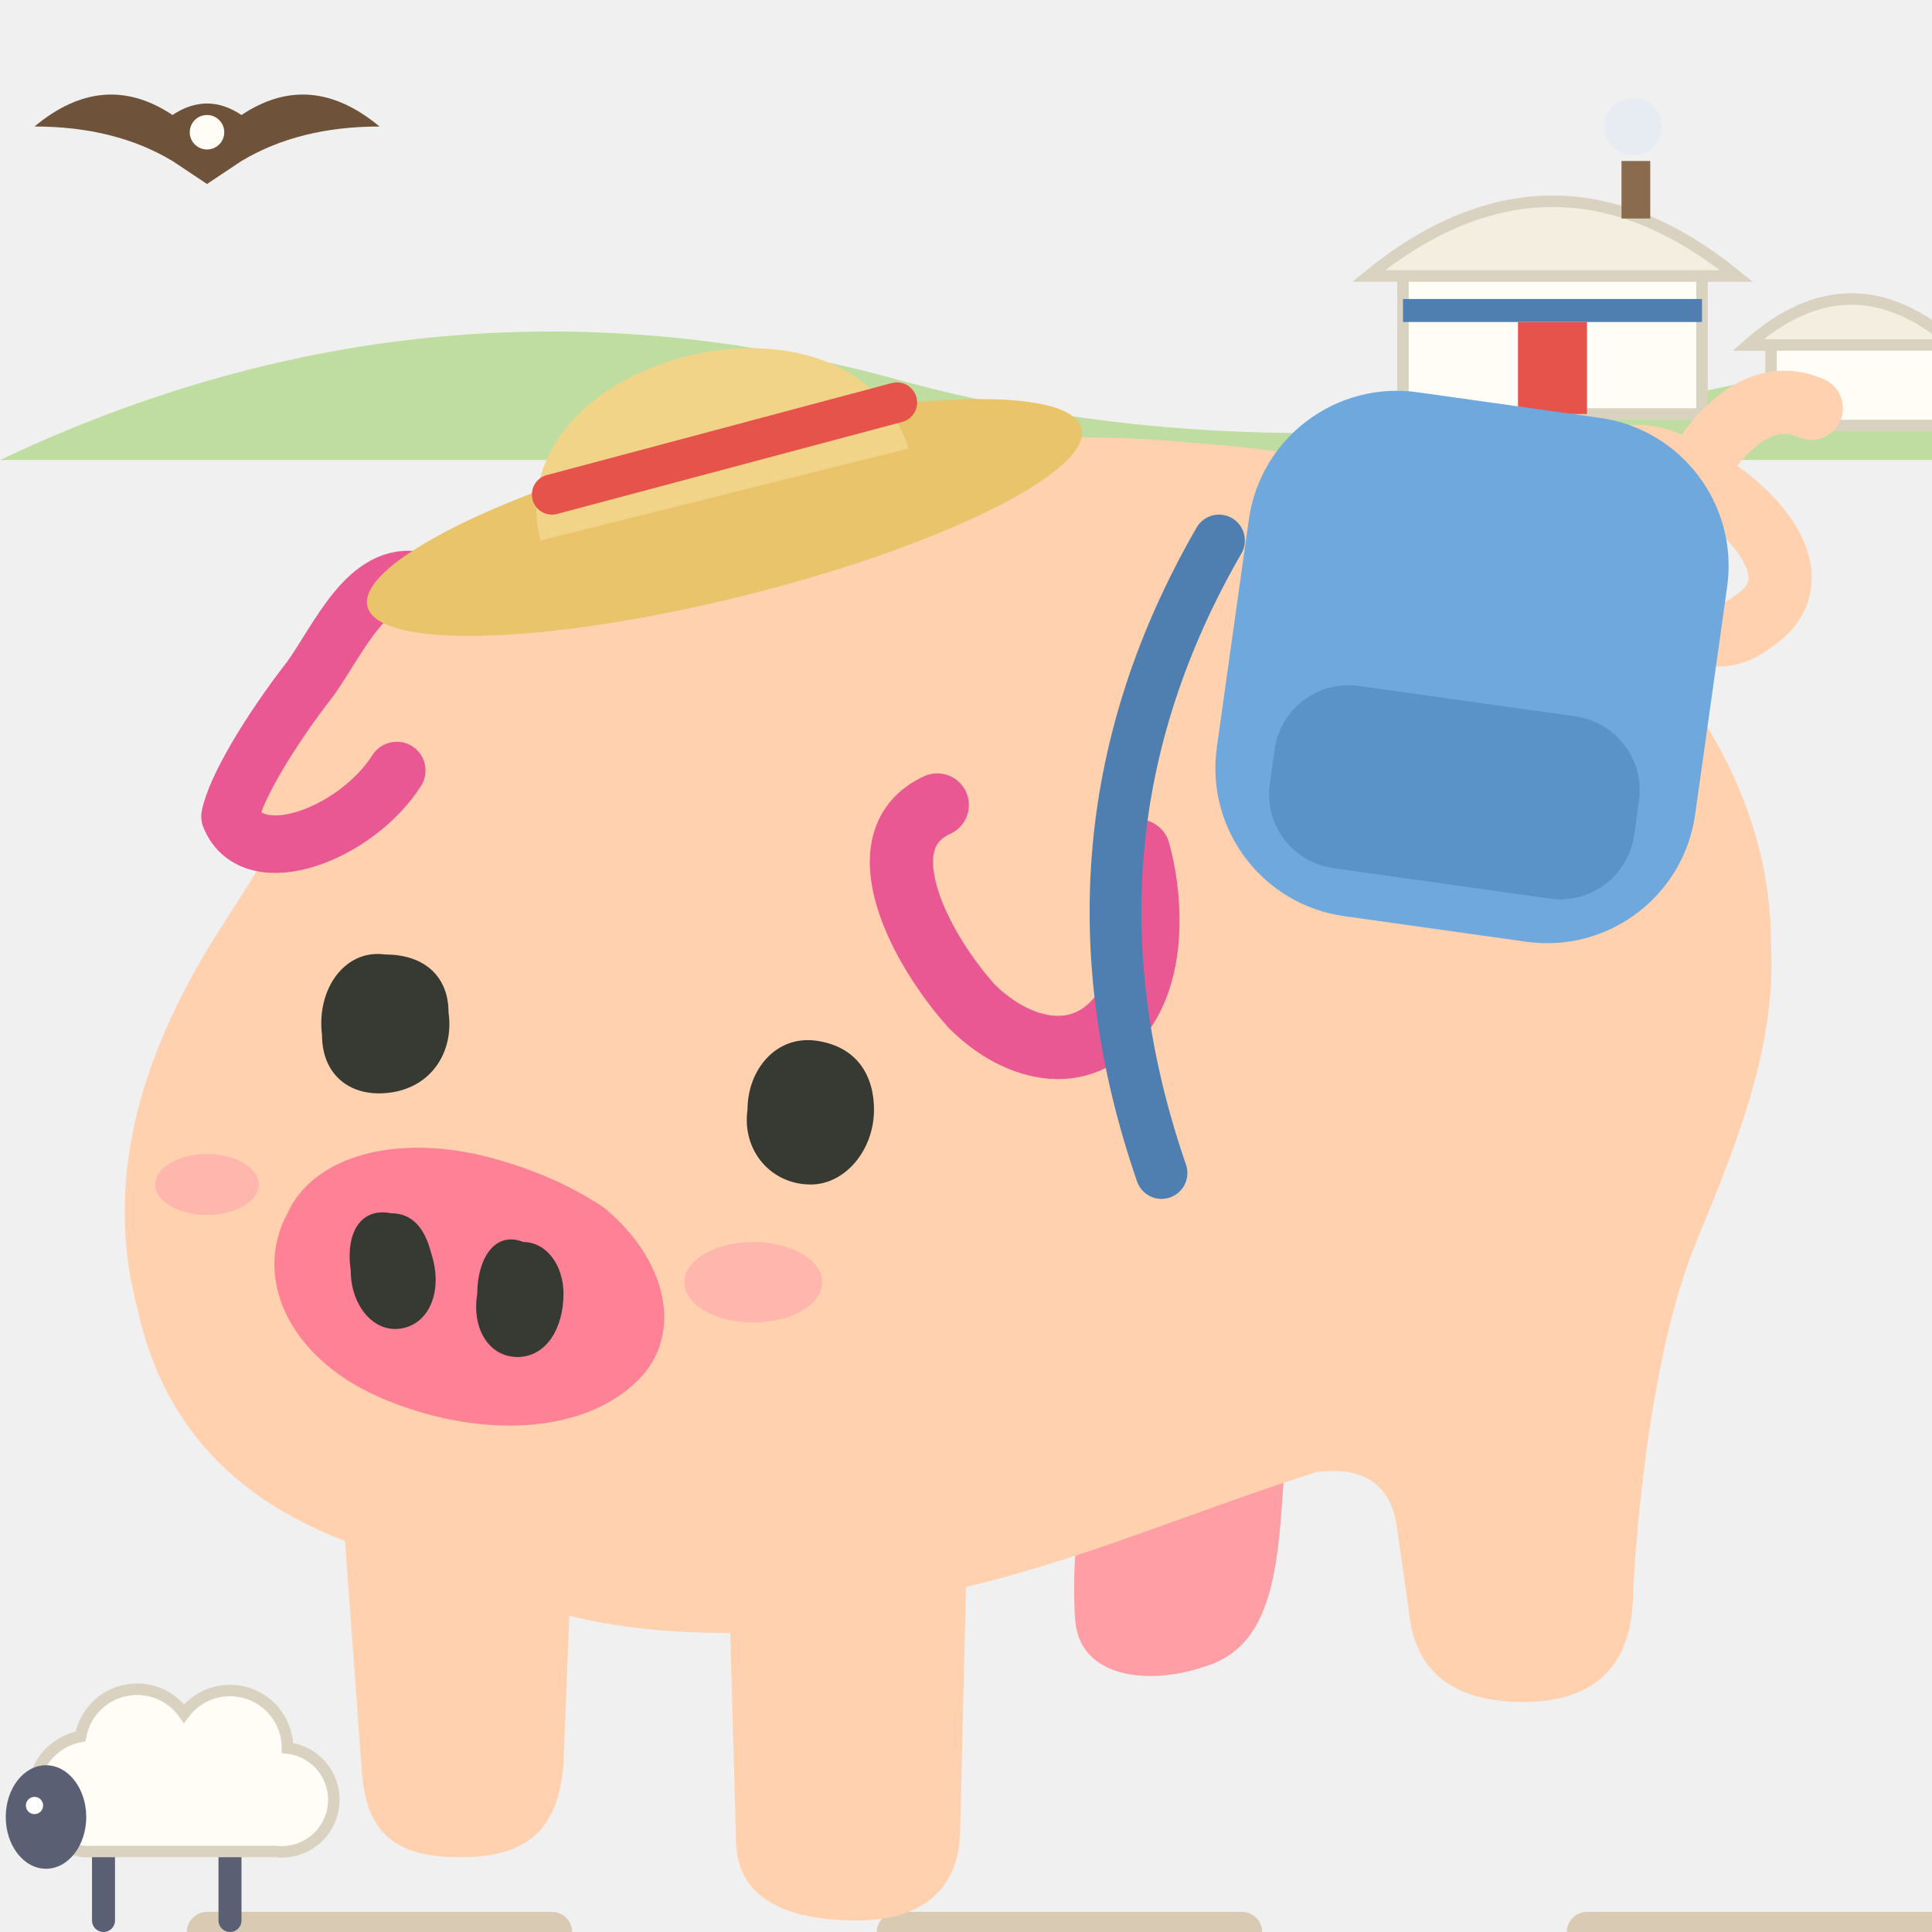
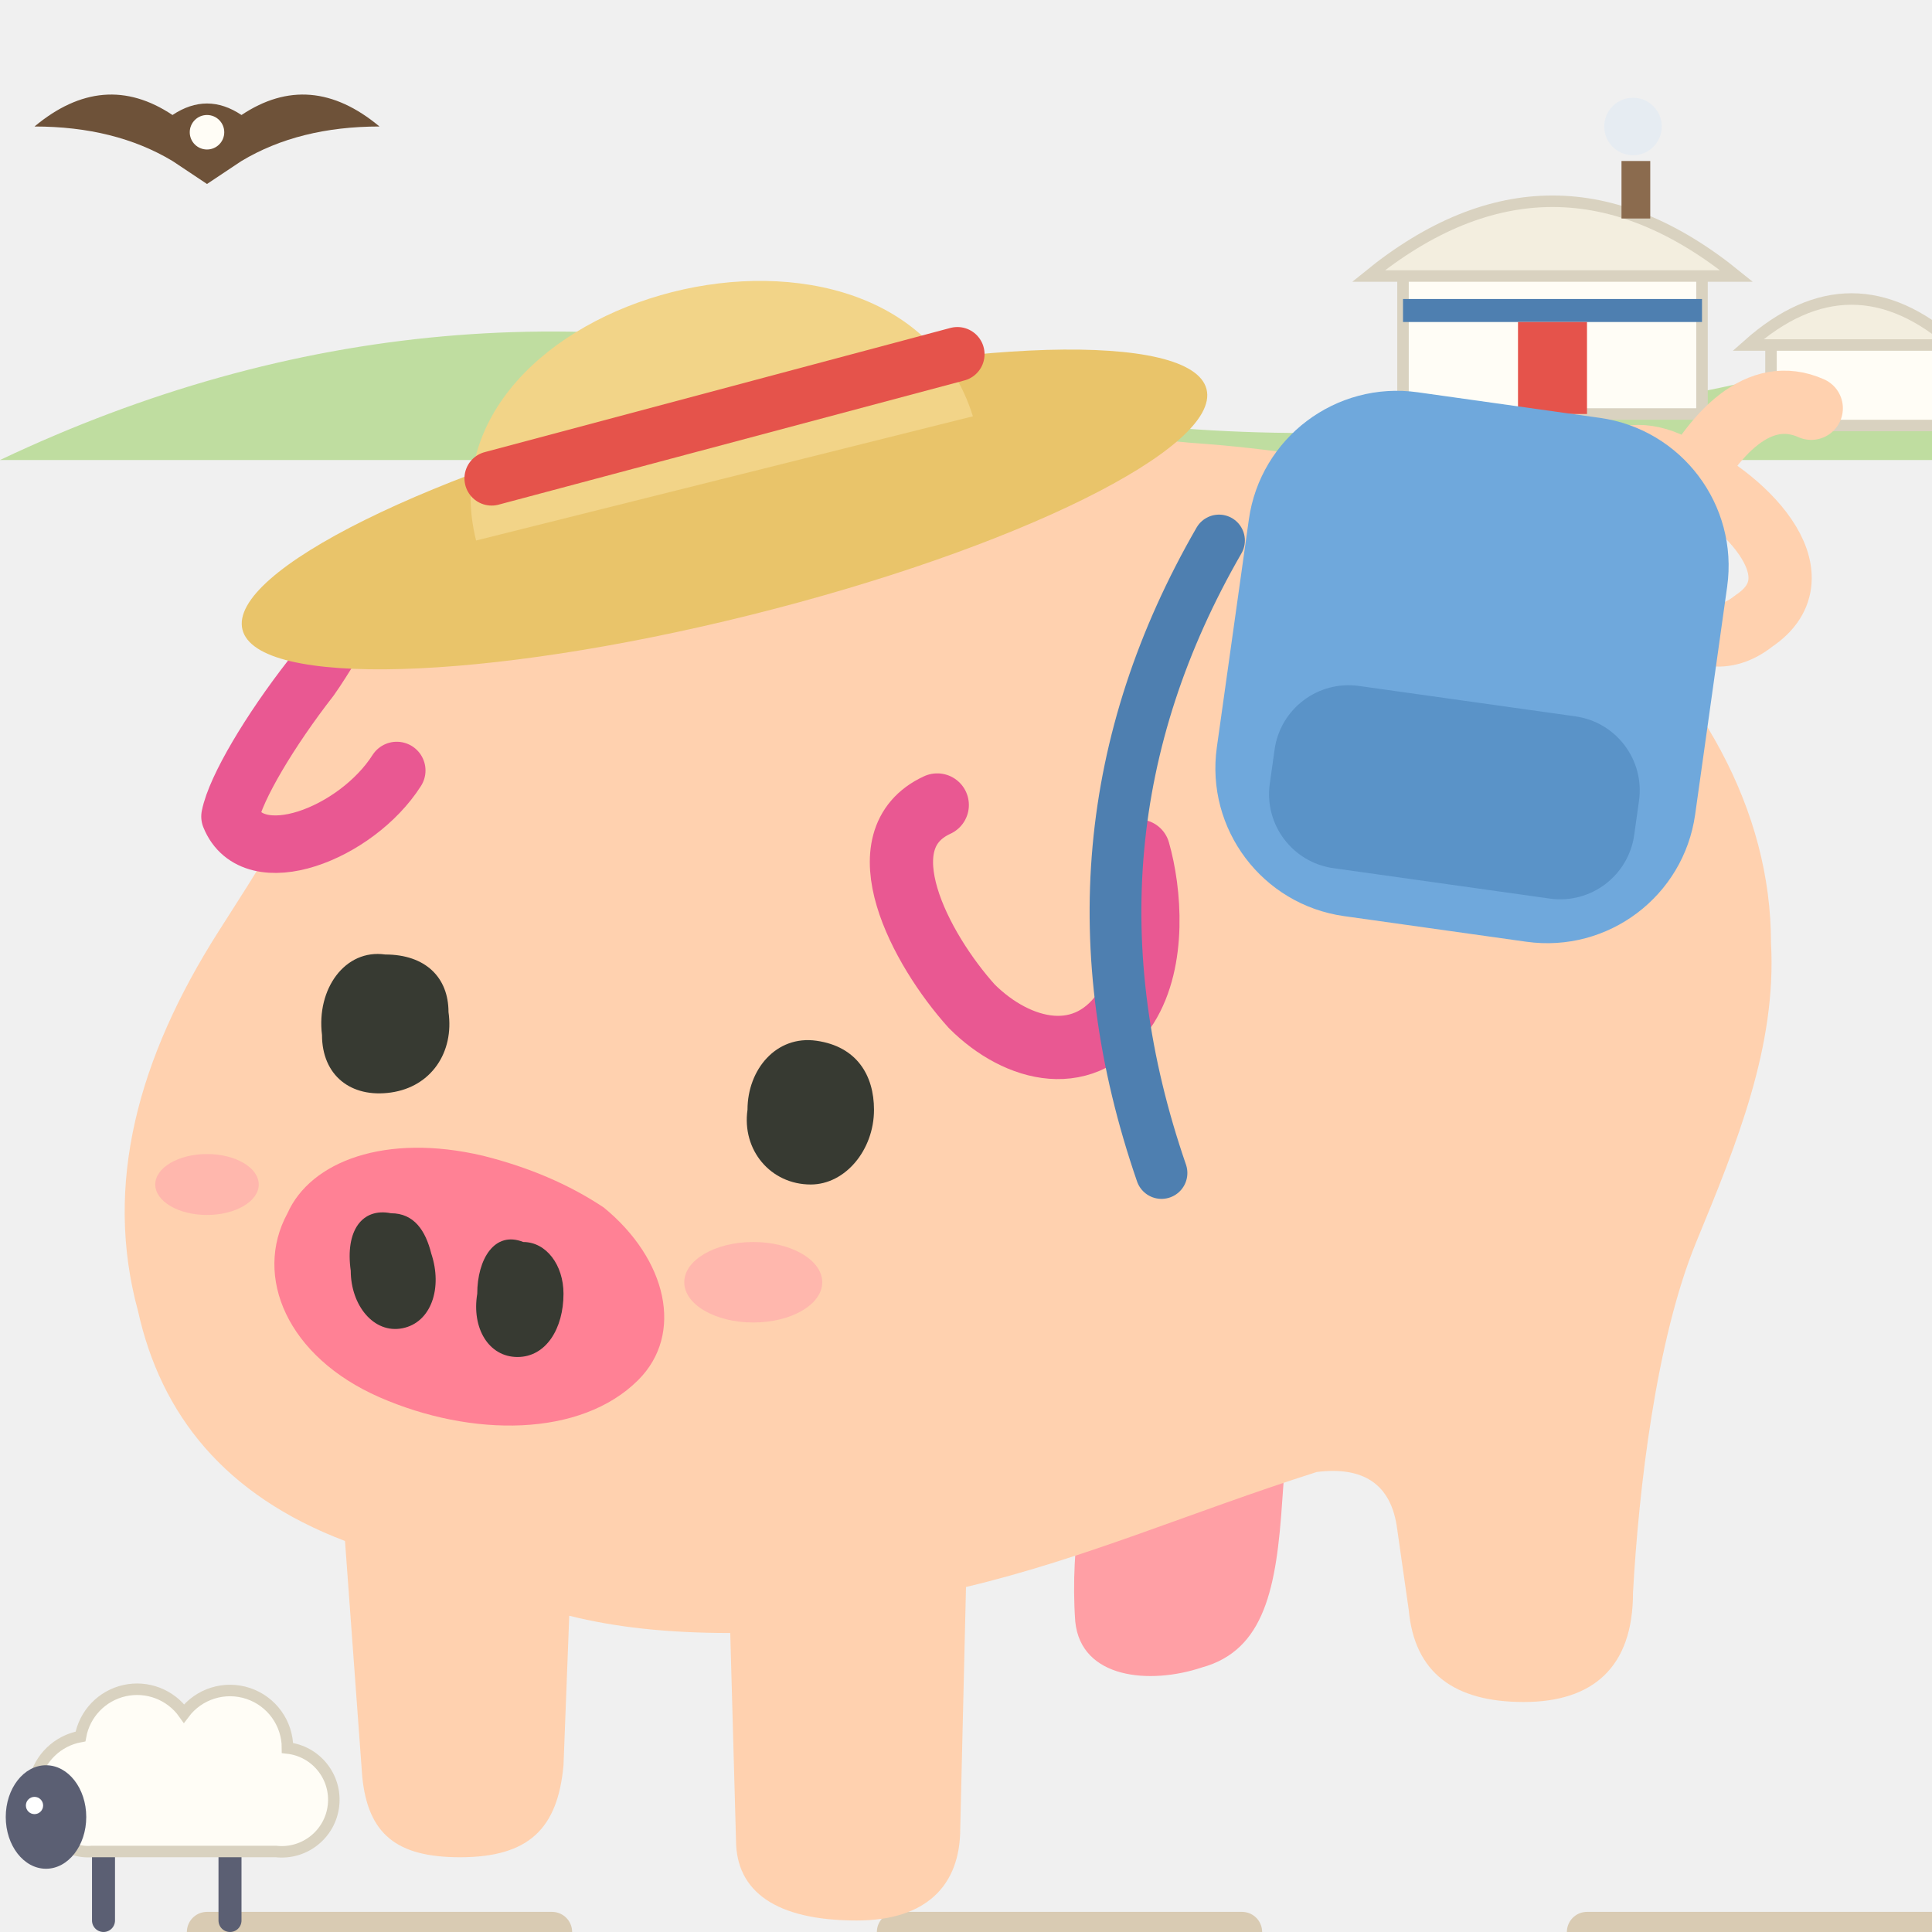
<svg xmlns="http://www.w3.org/2000/svg" viewBox="24 -36 336 336" width="128" height="128" role="img" aria-label="旅行 · 乌兰巴托">
  <style>
    .eye{animation:blink 4.2s infinite;transform-box:fill-box;transform-origin:50% 50%}
    .tail{animation:wag 1.4s ease-in-out infinite;transform-origin:296px 64px}
    .ear2{animation:flick 5.2s ease-in-out infinite;transform-origin:205px 108px}
    @keyframes blink{0%,90%,100%{transform:scaleY(1)}93%{transform:scaleY(.1)}}
    @keyframes wag{50%{transform:rotate(14deg)}}
    @keyframes flick{0%,80%,100%{transform:rotate(0)}85%{transform:rotate(-12deg)}90%{transform:rotate(4deg)}}
    .walk{animation:walk .5s ease-in-out infinite;transform-origin:190px 298px}
    .road{animation:road 1.6s linear infinite}
    .tail{animation-duration:.5s}
    @keyframes walk{0%,100%{transform:translateY(0) rotate(0)}50%{transform:translateY(-8px) rotate(-1.5deg)}}
    @keyframes road{to{transform:translateX(120px)}}
    .eagle{animation:soar 6s ease-in-out infinite}
    .smoke{animation:smoke 2.4s ease-out infinite;transform-box:fill-box;transform-origin:50% 50%}
    .smoke2{animation:smoke 2.4s ease-out -1.2s infinite;transform-box:fill-box;transform-origin:50% 50%}
    .graze{animation:graze 1.8s ease-in-out infinite;transform-origin:36px 276px}
    @keyframes soar{0%,100%{transform:translate(0,0) rotate(0)}25%{transform:translate(40px,-8px) rotate(6deg)}50%{transform:translate(80px,0) rotate(0)}75%{transform:translate(40px,8px) rotate(-6deg)}}
    @keyframes smoke{0%{opacity:0;transform:translate(0,0) scale(.6)}30%{opacity:.8}100%{opacity:0;transform:translate(10px,-30px) scale(1.4)}}
    @keyframes graze{0%,100%{transform:rotate(0)}50%{transform:rotate(-20deg)}}
    @media (prefers-reduced-motion:reduce){*{animation:none!important}}
  </style>
  <path d="M24 44Q100 8 180 30T360 22V44Z" fill="#BFDDA0" />
  <rect x="268" y="10" width="52" height="26" fill="#FFFDF6" stroke="#D9D2C0" stroke-width="2" />
  <rect x="268" y="16" width="52" height="4" fill="#4E7FB0" />
  <path d="M262 12Q294 -14 326 12Z" fill="#F3EEDF" stroke="#D9D2C0" stroke-width="2" />
  <rect x="288" y="20" width="12" height="16" fill="#E5534B" />
  <rect x="306" y="-8" width="5" height="10" fill="#8B6B4E" />
  <circle class="smoke" cx="308" cy="-14" r="5" fill="#E6ECF2" />
  <circle class="smoke2" cx="308" cy="-14" r="4" fill="#E6ECF2" />
  <rect x="332" y="22" width="30" height="16" fill="#FFFDF6" stroke="#D9D2C0" stroke-width="2" />
  <path d="M328 24Q346 8 364 24Z" fill="#F3EEDF" stroke="#D9D2C0" stroke-width="2" />
  <g class="eagle">
    <path d="M30 -14Q42 -24 54 -16Q60 -20 66 -16Q78 -24 90 -14Q76 -14 66 -8L60 -4L54 -8Q44 -14 30 -14Z" fill="#6E5239" />
    <circle cx="60" cy="-13" r="3" fill="#FFFDF6" />
  </g>
  <g class="road">
    <path d="M-60 300H0M60 300H120M180 300H240M300 300H360M420 300H480" fill="none" stroke="#D9CBB3" stroke-width="7" stroke-linecap="round" />
  </g>
  <g class="walk">
    <g class="pig" stroke-linecap="round" stroke-linejoin="round">
      <path fill="#FF9FA5" d="M214 210C213 221 210 232 211 246C212 256 224 257 233 254C244 251 246 240 247 225L248 211Z" />
      <path class="tail" d="M294 62C298 47 305 40 315 45C327 50 341 64 329 72C319 80 309 67 316 51C322 39 330 31 339 35" fill="none" stroke="#FFD1AF" stroke-width="11" />
      <path fill="#FFD1AF" d="M110 70C155 46 192 37 231 41C259 43 279 48 298 64C320 83 332 105 332 128C333 146 326 163 319 180C312 197 309 223 308 241C308 254 301 260 289 260C277 260 270 255 269 244L267 230C266 222 261 219 253 220C231 227 213 235 192 240L191 282C191 292 185 298 173 298C159 298 152 293 152 284L151 248C140 248 131 247 123 245L122 271C121 282 116 287 104 287C93 287 88 283 87 273L84 232C63 224 52 210 48 192C42 170 48 148 62 126C69 115 75 106 80 94C87 79 96 68 110 70Z" />
      <path fill="#FFD1AF" d="M63 107C64 97 75 81 84 68C90 58 102 58 108 66L115 87L90 113Z" />
      <path class="ear1" d="M97 65C88 63 83 75 78 82C71 91 65 101 64 106C68 116 86 109 93 98" fill="none" stroke="#E95892" stroke-width="10" />
      <path class="ear2" d="M187 104C174 110 184 129 193 139C201 147 213 150 220 139C225 131 224 119 222 112" fill="none" stroke="#E95892" stroke-width="11" />
      <path class="eye" fill="#373A32" d="M91 130C84 129 79 136 80 144C80 151 85 155 92 154C99 153 103 147 102 140C102 134 98 130 91 130Z" />
      <path class="eye" fill="#373A32" d="M166 145C159 144 154 150 154 157C153 164 158 170 165 170C171 170 176 164 176 157C176 151 173 146 166 145Z" />
      <g class="snout">
        <path fill="#FF8195" d="M108 165C91 161 78 166 74 175C68 186 74 200 90 207C106 214 125 214 135 204C143 196 140 183 129 174C123 170 116 167 108 165Z" />
        <path fill="#373A32" d="M92 175C87 174 84 178 85 185C85 191 89 196 94 195C99 194 101 188 99 182C98 178 96 175 92 175Z" />
        <path fill="#373A32" d="M115 180C110 178 107 183 107 189C106 195 109 200 114 200C119 200 122 195 122 189C122 184 119 180 115 180Z" />
      </g>
      <ellipse class="blush" cx="155" cy="187" rx="12" ry="7" fill="#FFAFAC" opacity=".75" />
      <ellipse class="blush" cx="60" cy="170" rx="9" ry="5.3" fill="#FFAFAC" opacity=".75" />
      <g class="wear" data-occupies="head" />
      <path d="M236 58Q206 110 226 168" fill="none" stroke="#4E7FB0" stroke-width="9" />
      <rect x="238" y="34" width="84" height="92" rx="26" fill="#6FA8DC" transform="rotate(8 280 80)" />
      <rect x="248" y="86" width="64" height="32" rx="13" fill="#5A93C8" transform="rotate(8 280 80)" />
-       <ellipse cx="150" cy="54" rx="64" ry="14" fill="#E9C46A" transform="rotate(-14 150 54)" />
-       <path d="M118 58C110 26 172 10 182 42Z" fill="#F2D488" />
-       <path d="M120 50L180 34" fill="none" stroke="#E5534B" stroke-width="7" />
+       <g transform="translate(150 58) scale(1.35) translate(-150 -58)">
+         <ellipse cx="150" cy="54" rx="64" ry="14" fill="#E9C46A" transform="rotate(-14 150 54)" />
+         <path d="M118 58C110 26 172 10 182 42Z" fill="#F2D488" />
+         <path d="M120 50L180 34" fill="none" stroke="#E5534B" stroke-width="7" />
+       </g>
    </g>
  </g>
  <path d="M42 286V298M64 286V298" fill="none" stroke="#5B5F73" stroke-width="4" stroke-linecap="round" />
  <path d="M34 284a10 10 0 0 1 4-18 10 10 0 0 1 18-4 10 10 0 0 1 18 6 9 9 0 0 1-2 18H40a8 8 0 0 1-6-2Z" fill="#FFFDF6" stroke="#D9D2C0" stroke-width="2" />
  <g class="graze">
    <ellipse cx="32" cy="280" rx="7" ry="9" fill="#5B5F73" />
    <circle cx="30" cy="278" r="1.5" fill="#FFFFFF" />
  </g>
</svg>
